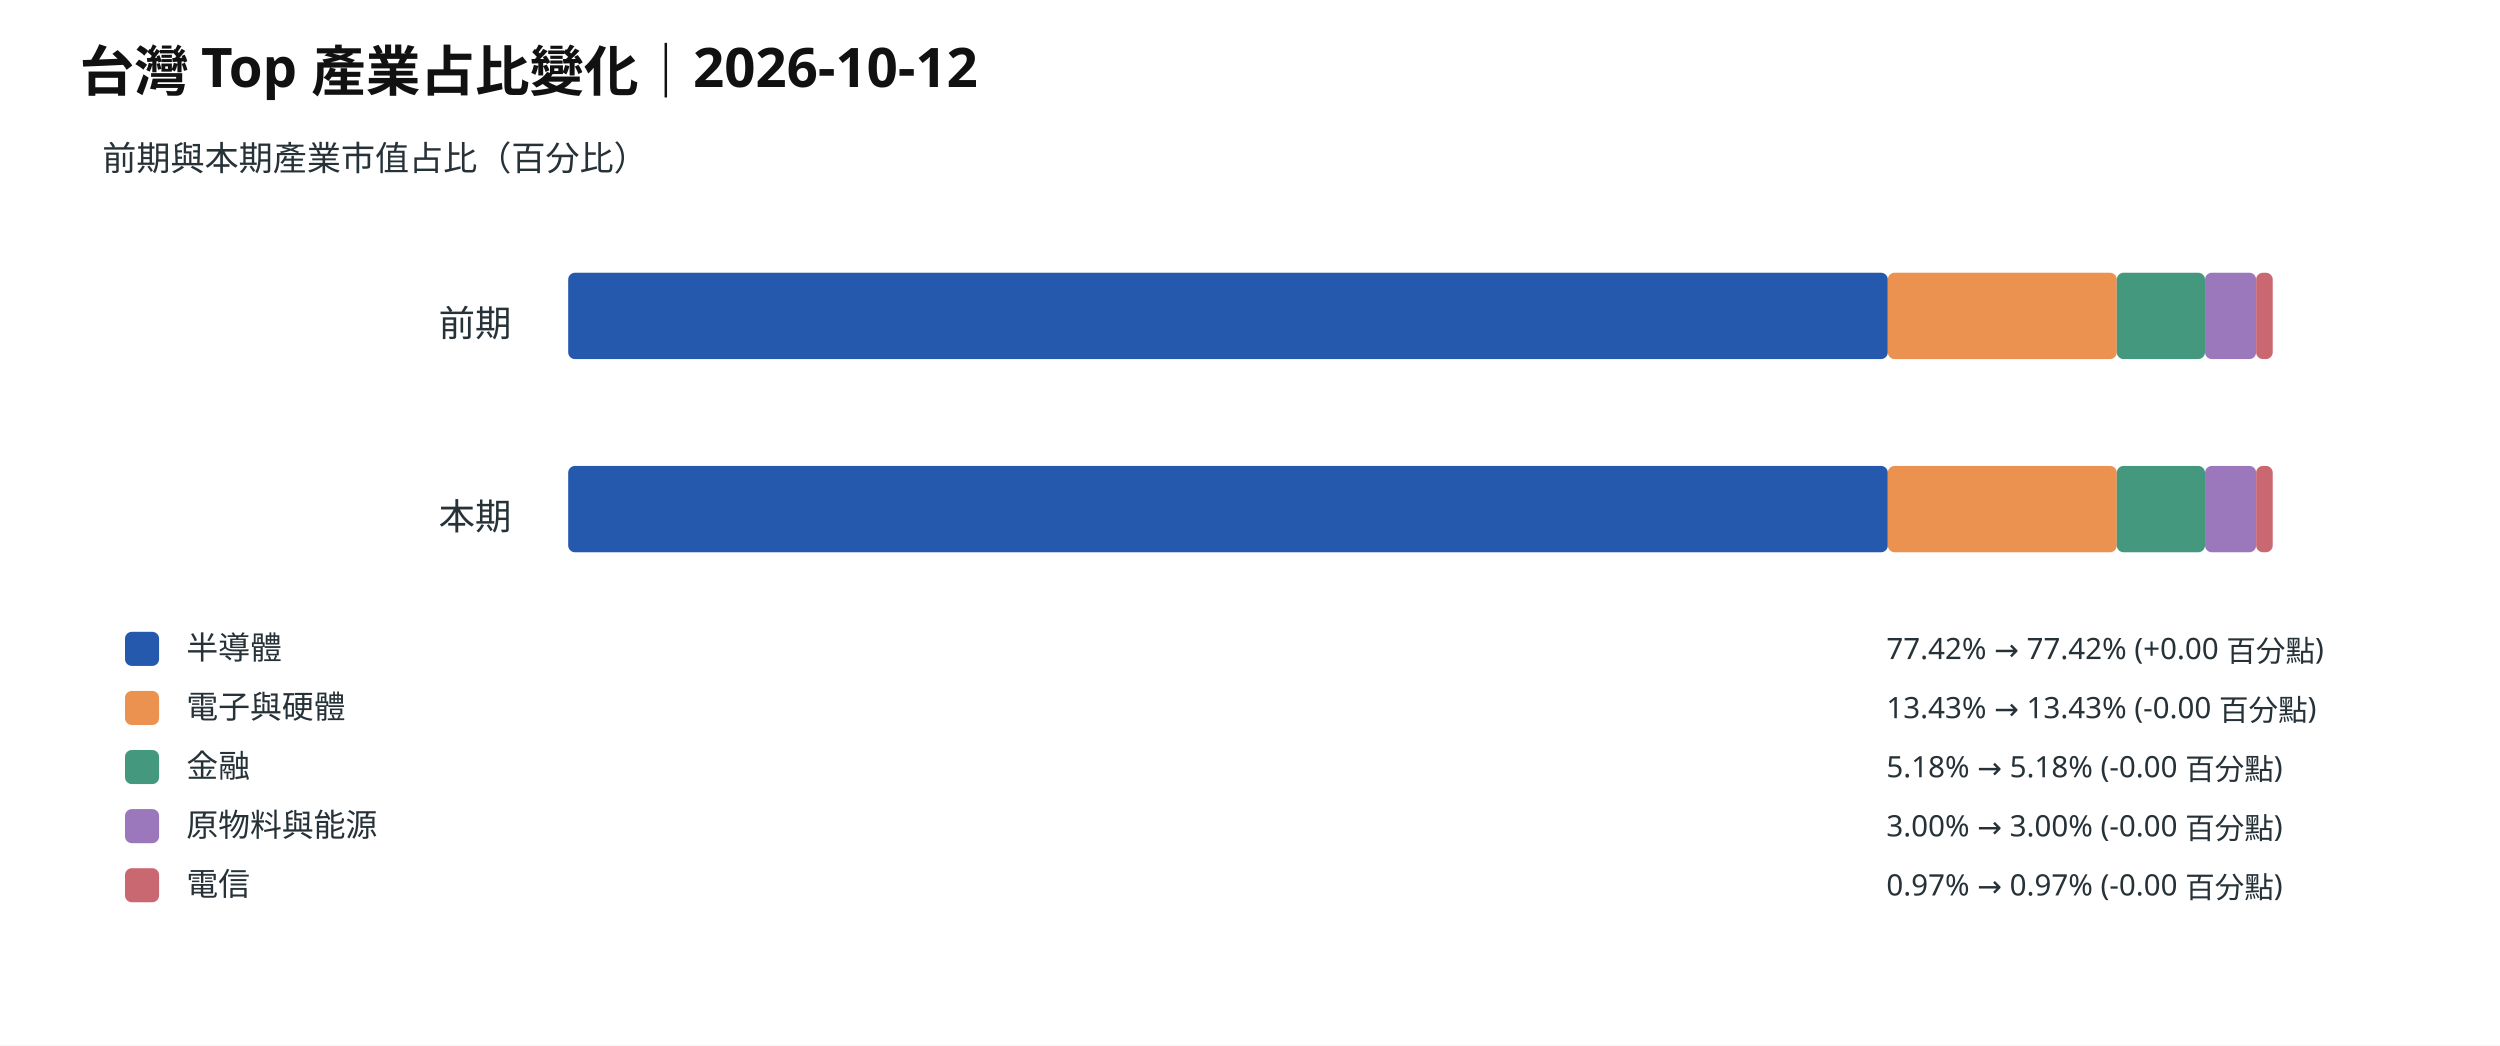
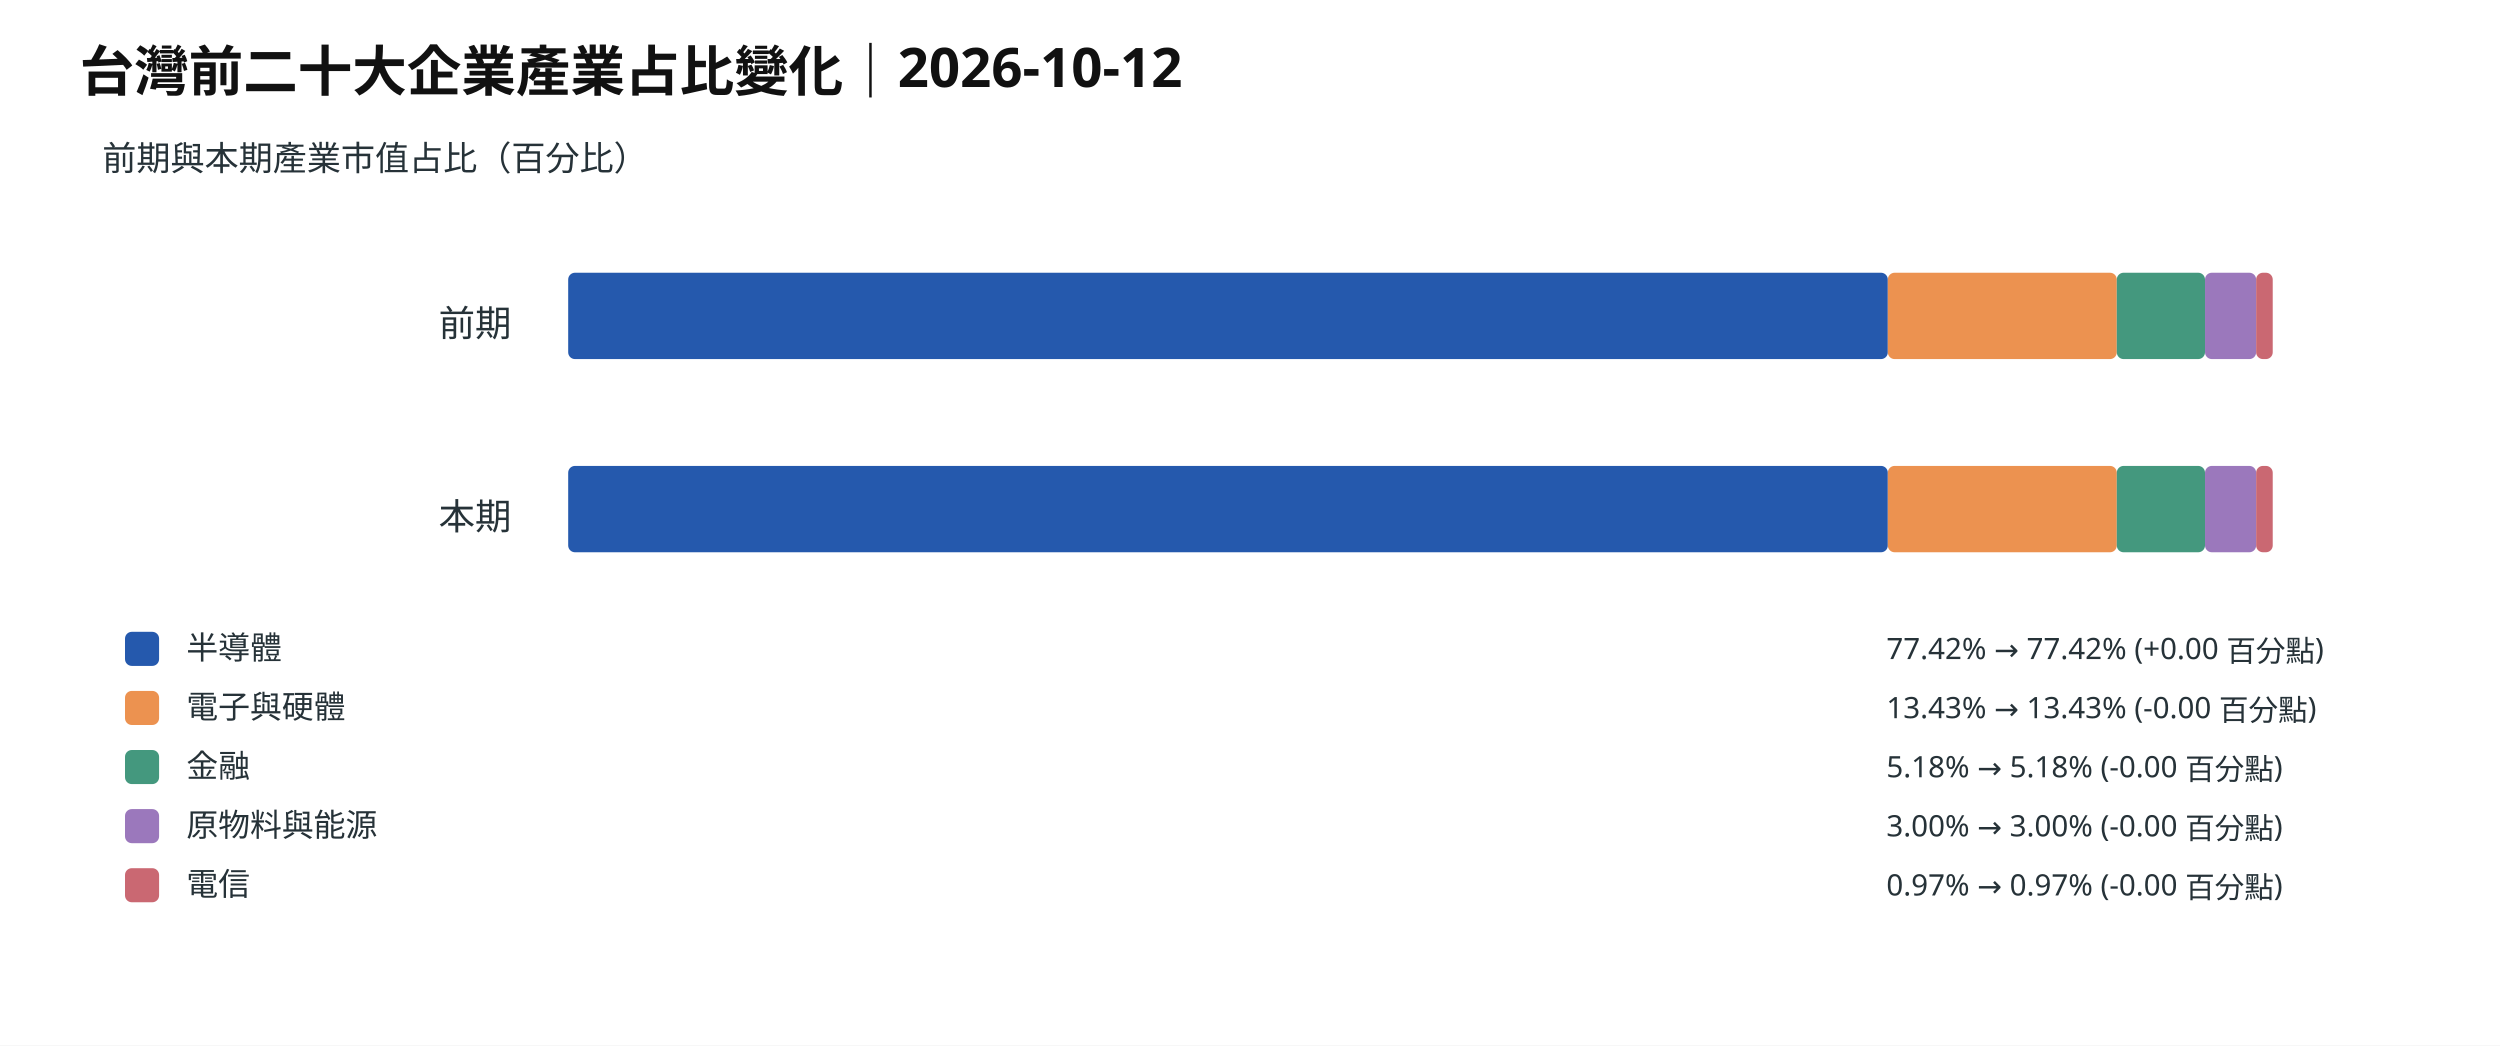
- <svg xmlns="http://www.w3.org/2000/svg" viewBox="0 0 1100 460" role="img" aria-label="台灣 Top 產業占比變化｜2026-10-12">
+ <svg xmlns="http://www.w3.org/2000/svg" viewBox="0 0 1100 460" role="img" aria-label="台灣前二十大企業產業占比變化｜2026-10-12">
  <rect width="1100" height="460" fill="white" />
-   <text x="35" y="40" font-family="sans-serif" font-size="24" font-weight="700" fill="#111">台灣 Top 產業占比變化｜2026-10-12</text>
+   <text x="35" y="40" font-family="sans-serif" font-size="24" font-weight="700" fill="#111">台灣前二十大企業產業占比變化｜2026-10-12</text>
  <text x="45" y="75" font-family="sans-serif" font-size="15" fill="#263238" text-anchor="start">前期與本期產業市值占比（百分比）</text>
  <text x="225" y="148" font-family="sans-serif" font-size="16" fill="#263238" text-anchor="end">前期</text>
  <rect x="250" y="120" width="580.64" height="38" rx="3" fill="#2559ad" />
  <rect x="830.638" y="120" width="100.75" height="38" rx="3" fill="#ec9250" />
  <rect x="931.387" y="120" width="38.82" height="38" rx="3" fill="#44987e" />
  <rect x="970.205" y="120" width="22.50" height="38" rx="3" fill="#9b78bc" />
  <rect x="992.702" y="120" width="7.30" height="38" rx="3" fill="#ca6872" />
  <text x="225" y="233" font-family="sans-serif" font-size="16" fill="#263238" text-anchor="end">本期</text>
  <rect x="250" y="205" width="580.64" height="38" rx="3" fill="#2559ad" />
  <rect x="830.644" y="205" width="100.75" height="38" rx="3" fill="#ec9250" />
  <rect x="931.389" y="205" width="38.82" height="38" rx="3" fill="#44987e" />
  <rect x="970.206" y="205" width="22.50" height="38" rx="3" fill="#9b78bc" />
  <rect x="992.702" y="205" width="7.30" height="38" rx="3" fill="#ca6872" />
  <rect x="55" y="278" width="15.00" height="15" rx="3" fill="#2559ad" />
  <text x="82" y="290" font-family="sans-serif" font-size="14" fill="#263238" text-anchor="start">半導體</text>
  <text x="830" y="290" font-family="sans-serif" font-size="13" fill="#263238" text-anchor="start">77.42% → 77.42% (+0.00 百分點)</text>
  <rect x="55" y="304" width="15.00" height="15" rx="3" fill="#ec9250" />
  <text x="82" y="316" font-family="sans-serif" font-size="14" fill="#263238" text-anchor="start">電子與硬體</text>
  <text x="830" y="316" font-family="sans-serif" font-size="13" fill="#263238" text-anchor="start">13.43% → 13.43% (-0.00 百分點)</text>
  <rect x="55" y="330" width="15.00" height="15" rx="3" fill="#44987e" />
  <text x="82" y="342" font-family="sans-serif" font-size="14" fill="#263238" text-anchor="start">金融</text>
  <text x="830" y="342" font-family="sans-serif" font-size="13" fill="#263238" text-anchor="start">5.18% → 5.18% (-0.00 百分點)</text>
  <rect x="55" y="356" width="15.00" height="15" rx="3" fill="#9b78bc" />
  <text x="82" y="368" font-family="sans-serif" font-size="14" fill="#263238" text-anchor="start">原物料與能源</text>
  <text x="830" y="368" font-family="sans-serif" font-size="13" fill="#263238" text-anchor="start">3.00% → 3.00% (-0.00 百分點)</text>
  <rect x="55" y="382" width="15.00" height="15" rx="3" fill="#ca6872" />
  <text x="82" y="394" font-family="sans-serif" font-size="14" fill="#263238" text-anchor="start">電信</text>
  <text x="830" y="394" font-family="sans-serif" font-size="13" fill="#263238" text-anchor="start">0.97% → 0.97% (-0.00 百分點)</text>
</svg>
